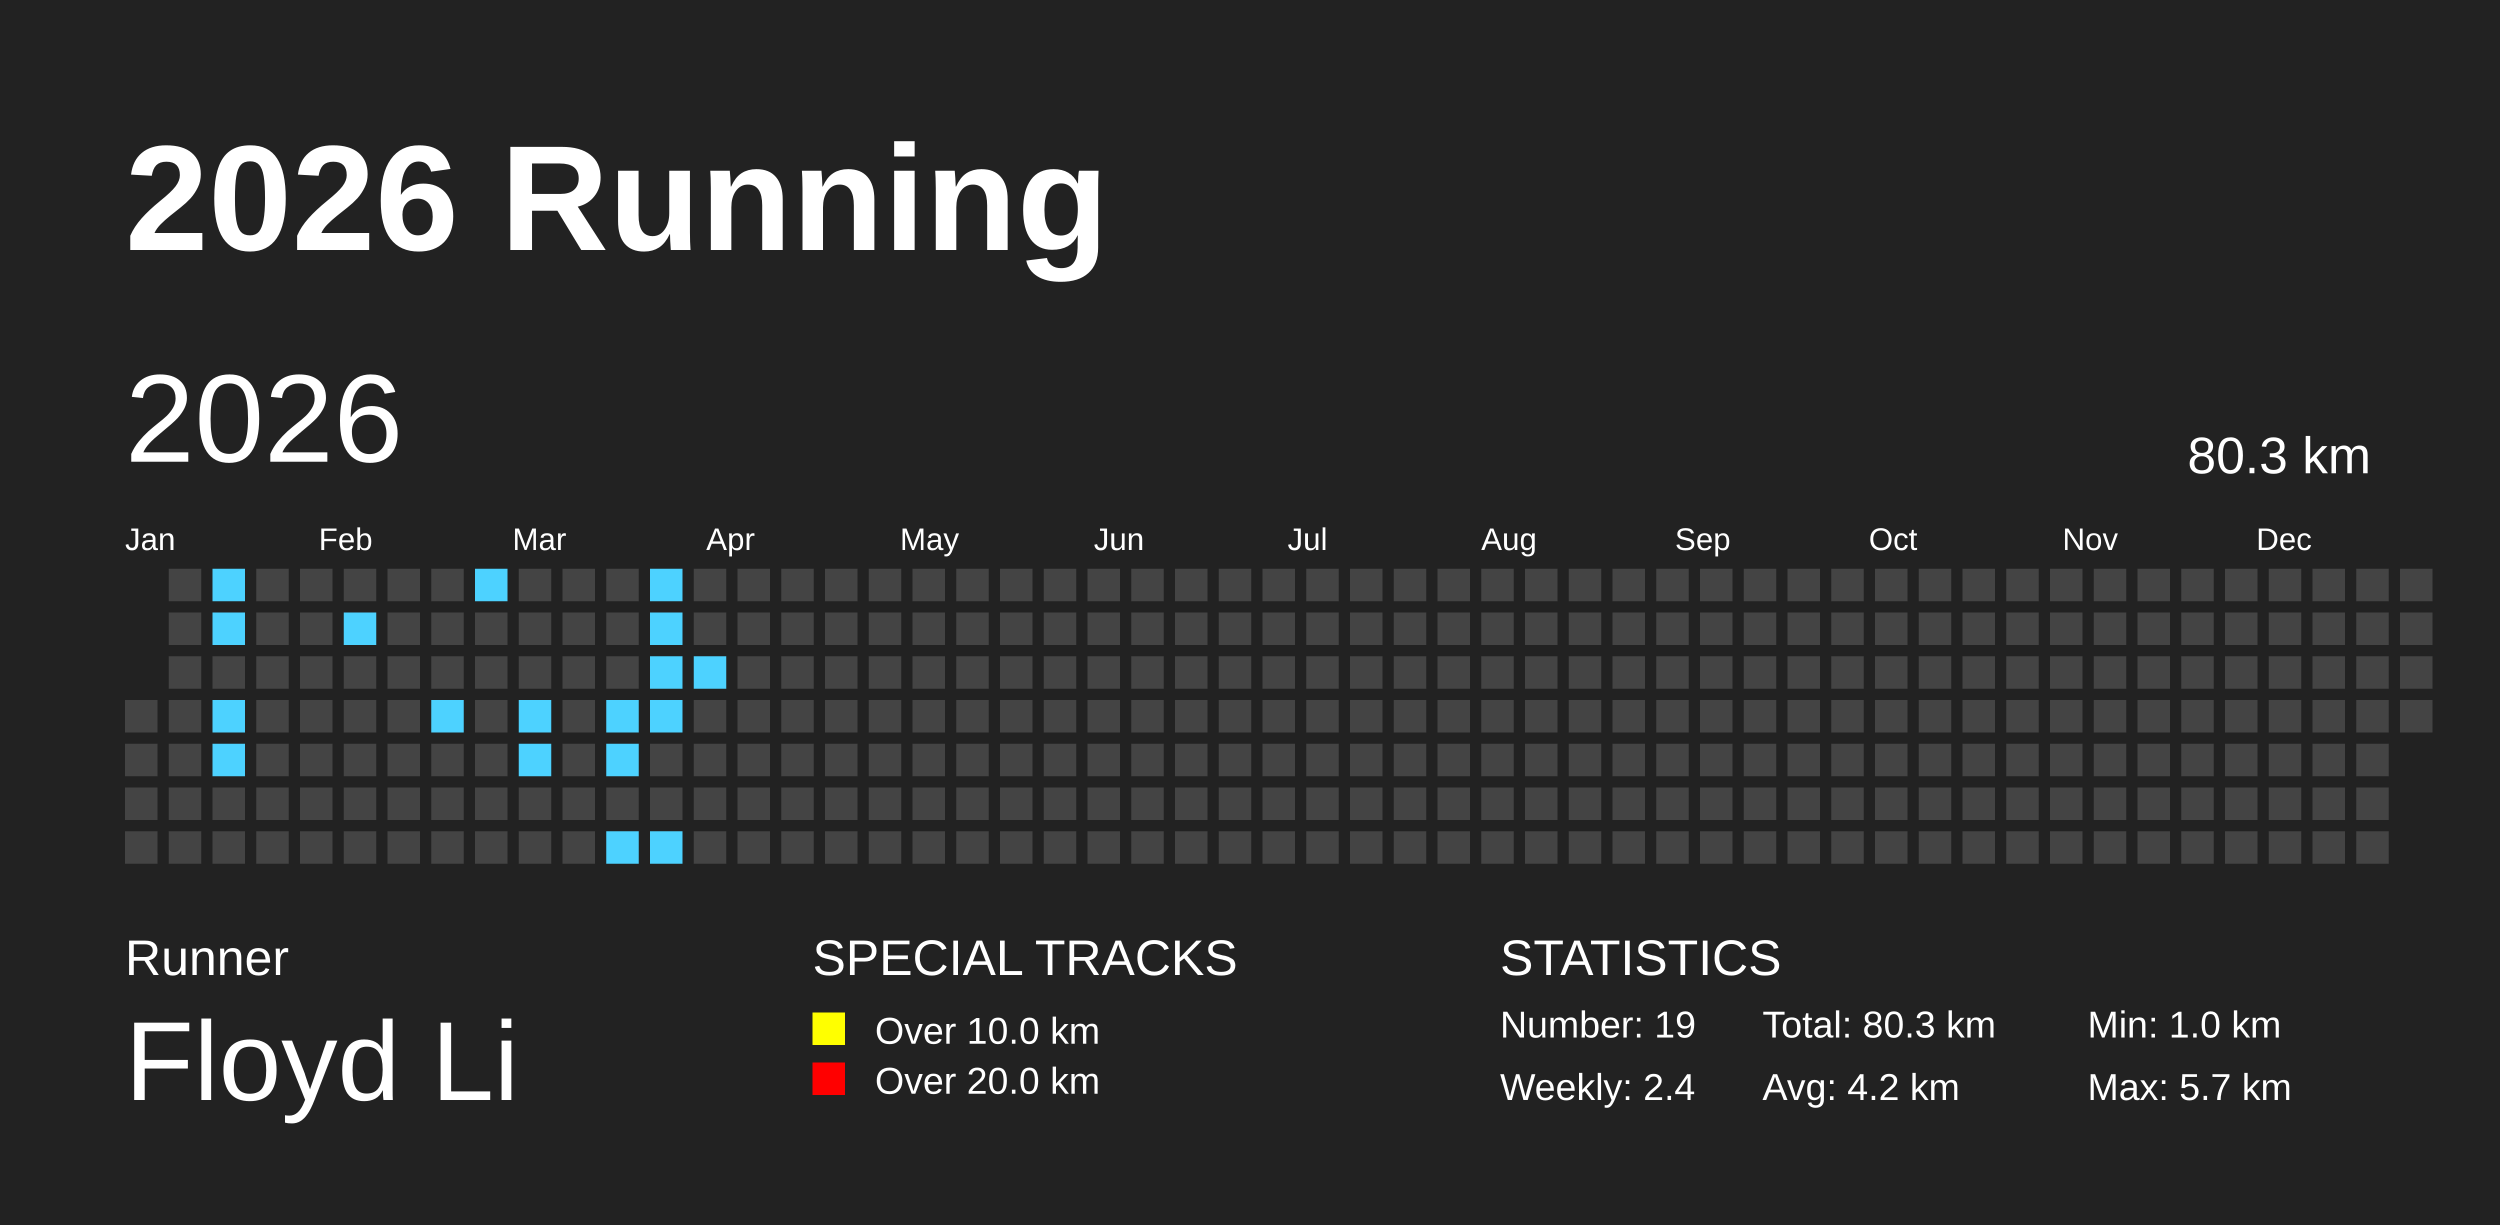
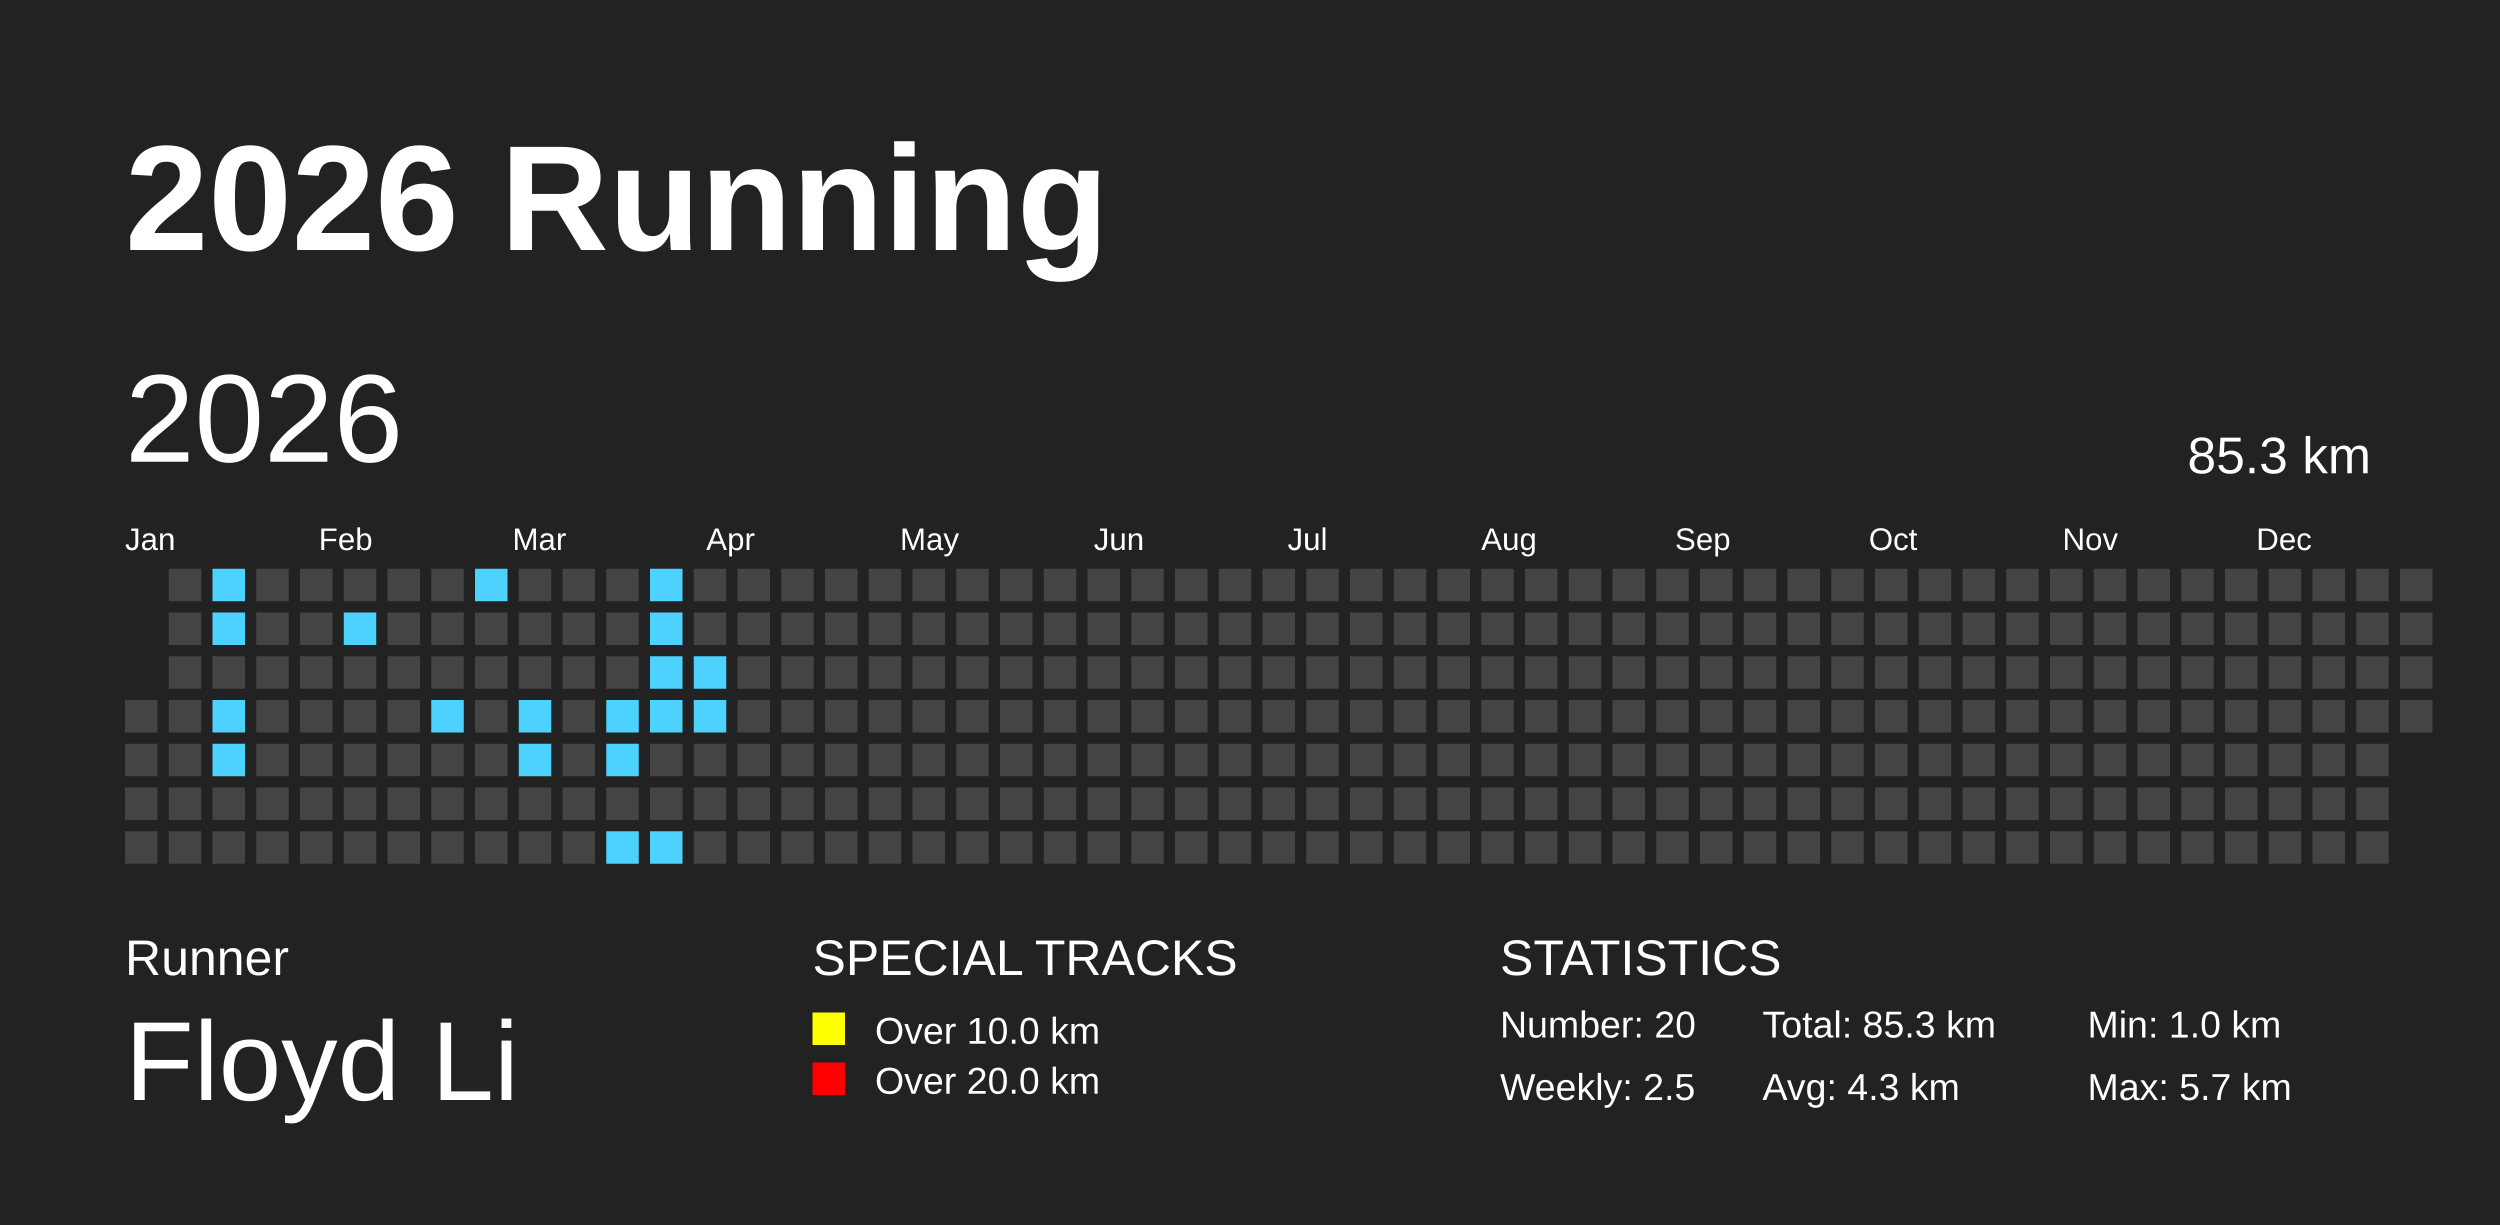
<svg xmlns="http://www.w3.org/2000/svg" baseProfile="full" height="98mm" version="1.1" viewBox="0,0,200,98" width="200mm">
  <defs />
  <rect fill="#222222" height="98" width="200" x="0" y="0" />
  <text fill="#FFFFFF" style="font-size:12px; font-family:Arial; font-weight:bold;" x="10" y="20">2026 Running</text>
  <text fill="#FFFFFF" style="font-size:4px; font-family:Arial" x="10" y="78">Runner</text>
  <text fill="#FFFFFF" style="font-size:9px; font-family:Arial" x="10" y="88">Floyd Li</text>
  <text fill="#FFFFFF" style="font-size:4px; font-family:Arial" x="65" y="78">SPECIAL TRACKS</text>
  <rect fill="yellow" height="2.6" width="2.6" x="65" y="81" />
  <text fill="#FFFFFF" style="font-size:3px; font-family:Arial" x="70" y="83.5">Over 10.0 km</text>
  <rect fill="red" height="2.6" width="2.6" x="65" y="85" />
  <text fill="#FFFFFF" style="font-size:3px; font-family:Arial" x="70" y="87.5">Over 20.0 km</text>
  <text fill="#FFFFFF" style="font-size:4px; font-family:Arial" x="120" y="78">STATISTICS</text>
-   <text fill="#FFFFFF" style="font-size:3px; font-family:Arial" x="120" y="83">Number: 19</text>
-   <text fill="#FFFFFF" style="font-size:3px; font-family:Arial" x="120" y="88">Weekly: 2.4</text>
-   <text fill="#FFFFFF" style="font-size:3px; font-family:Arial" x="141" y="83">Total: 80.3 km</text>
-   <text fill="#FFFFFF" style="font-size:3px; font-family:Arial" x="141" y="88">Avg: 4.2 km</text>
+   <text fill="#FFFFFF" style="font-size:3px; font-family:Arial" x="120" y="83">Number: 20</text>
+   <text fill="#FFFFFF" style="font-size:3px; font-family:Arial" x="120" y="88">Weekly: 2.5</text>
+   <text fill="#FFFFFF" style="font-size:3px; font-family:Arial" x="141" y="83">Total: 85.3 km</text>
+   <text fill="#FFFFFF" style="font-size:3px; font-family:Arial" x="141" y="88">Avg: 4.3 km</text>
  <text fill="#FFFFFF" style="font-size:3px; font-family:Arial" x="167" y="83">Min: 1.0 km</text>
  <text fill="#FFFFFF" style="font-size:3px; font-family:Arial" x="167" y="88">Max: 5.7 km</text>
  <text dominant-baseline="hanging" fill="#FFFFFF" style="font-size:10.0px; font-family:Arial;" x="10" y="30">2026</text>
-   <text dominant-baseline="hanging" fill="#FFFFFF" style="font-size:4.125px; font-family:Arial;" x="175" y="35">80.3 km</text>
+   <text dominant-baseline="hanging" fill="#FFFFFF" style="font-size:4.125px; font-family:Arial;" x="175" y="35">85.3 km</text>
  <text fill="#FFFFFF" style="font-size:2.5px; font-family:Arial" x="10.0" y="44">Jan</text>
  <text fill="#FFFFFF" style="font-size:2.5px; font-family:Arial" x="25.5" y="44">Feb</text>
  <text fill="#FFFFFF" style="font-size:2.5px; font-family:Arial" x="41.0" y="44">Mar</text>
  <text fill="#FFFFFF" style="font-size:2.5px; font-family:Arial" x="56.5" y="44">Apr</text>
  <text fill="#FFFFFF" style="font-size:2.5px; font-family:Arial" x="72.0" y="44">May</text>
  <text fill="#FFFFFF" style="font-size:2.5px; font-family:Arial" x="87.5" y="44">Jun</text>
  <text fill="#FFFFFF" style="font-size:2.5px; font-family:Arial" x="103.0" y="44">Jul</text>
  <text fill="#FFFFFF" style="font-size:2.5px; font-family:Arial" x="118.5" y="44">Aug</text>
  <text fill="#FFFFFF" style="font-size:2.5px; font-family:Arial" x="134.0" y="44">Sep</text>
  <text fill="#FFFFFF" style="font-size:2.5px; font-family:Arial" x="149.5" y="44">Oct</text>
  <text fill="#FFFFFF" style="font-size:2.5px; font-family:Arial" x="165.0" y="44">Nov</text>
  <text fill="#FFFFFF" style="font-size:2.5px; font-family:Arial" x="180.5" y="44">Dec</text>
  <rect fill="#444444" height="2.6" width="2.6" x="10.0" y="56.0" />
  <rect fill="#444444" height="2.6" width="2.6" x="10.0" y="59.5" />
  <rect fill="#444444" height="2.6" width="2.6" x="10.0" y="63.0" />
  <rect fill="#444444" height="2.6" width="2.6" x="10.0" y="66.5" />
  <rect fill="#444444" height="2.6" width="2.6" x="13.5" y="45.5" />
  <rect fill="#444444" height="2.6" width="2.6" x="13.5" y="49.0" />
  <rect fill="#444444" height="2.6" width="2.6" x="13.5" y="52.5" />
  <rect fill="#444444" height="2.6" width="2.6" x="13.5" y="56.0" />
  <rect fill="#444444" height="2.6" width="2.6" x="13.5" y="59.5" />
  <rect fill="#444444" height="2.6" width="2.6" x="13.5" y="63.0" />
  <rect fill="#444444" height="2.6" width="2.6" x="13.5" y="66.5" />
  <rect fill="#4DD2FF" height="2.6" width="2.6" x="17.0" y="45.5" />
  <rect fill="#4DD2FF" height="2.6" width="2.6" x="17.0" y="49.0" />
  <rect fill="#444444" height="2.6" width="2.6" x="17.0" y="52.5" />
  <rect fill="#4DD2FF" height="2.6" width="2.6" x="17.0" y="56.0" />
  <rect fill="#4DD2FF" height="2.6" width="2.6" x="17.0" y="59.5" />
  <rect fill="#444444" height="2.6" width="2.6" x="17.0" y="63.0" />
  <rect fill="#444444" height="2.6" width="2.6" x="17.0" y="66.5" />
  <rect fill="#444444" height="2.6" width="2.6" x="20.5" y="45.5" />
  <rect fill="#444444" height="2.6" width="2.6" x="20.5" y="49.0" />
  <rect fill="#444444" height="2.6" width="2.6" x="20.5" y="52.5" />
  <rect fill="#444444" height="2.6" width="2.6" x="20.5" y="56.0" />
  <rect fill="#444444" height="2.6" width="2.6" x="20.5" y="59.5" />
  <rect fill="#444444" height="2.6" width="2.6" x="20.5" y="63.0" />
  <rect fill="#444444" height="2.6" width="2.6" x="20.5" y="66.5" />
  <rect fill="#444444" height="2.6" width="2.6" x="24.0" y="45.5" />
  <rect fill="#444444" height="2.6" width="2.6" x="24.0" y="49.0" />
  <rect fill="#444444" height="2.6" width="2.6" x="24.0" y="52.5" />
  <rect fill="#444444" height="2.6" width="2.6" x="24.0" y="56.0" />
  <rect fill="#444444" height="2.6" width="2.6" x="24.0" y="59.5" />
  <rect fill="#444444" height="2.6" width="2.6" x="24.0" y="63.0" />
  <rect fill="#444444" height="2.6" width="2.6" x="24.0" y="66.5" />
  <rect fill="#444444" height="2.6" width="2.6" x="27.5" y="45.5" />
  <rect fill="#4DD2FF" height="2.6" width="2.6" x="27.5" y="49.0" />
  <rect fill="#444444" height="2.6" width="2.6" x="27.5" y="52.5" />
  <rect fill="#444444" height="2.6" width="2.6" x="27.5" y="56.0" />
  <rect fill="#444444" height="2.6" width="2.6" x="27.5" y="59.5" />
  <rect fill="#444444" height="2.6" width="2.6" x="27.5" y="63.0" />
  <rect fill="#444444" height="2.6" width="2.6" x="27.5" y="66.5" />
  <rect fill="#444444" height="2.6" width="2.6" x="31.0" y="45.5" />
  <rect fill="#444444" height="2.6" width="2.6" x="31.0" y="49.0" />
  <rect fill="#444444" height="2.6" width="2.6" x="31.0" y="52.5" />
  <rect fill="#444444" height="2.6" width="2.6" x="31.0" y="56.0" />
  <rect fill="#444444" height="2.6" width="2.6" x="31.0" y="59.5" />
  <rect fill="#444444" height="2.6" width="2.6" x="31.0" y="63.0" />
  <rect fill="#444444" height="2.6" width="2.6" x="31.0" y="66.5" />
  <rect fill="#444444" height="2.6" width="2.6" x="34.5" y="45.5" />
  <rect fill="#444444" height="2.6" width="2.6" x="34.5" y="49.0" />
  <rect fill="#444444" height="2.6" width="2.6" x="34.5" y="52.5" />
  <rect fill="#4DD2FF" height="2.6" width="2.6" x="34.5" y="56.0" />
  <rect fill="#444444" height="2.6" width="2.6" x="34.5" y="59.5" />
  <rect fill="#444444" height="2.6" width="2.6" x="34.5" y="63.0" />
  <rect fill="#444444" height="2.6" width="2.6" x="34.5" y="66.5" />
  <rect fill="#4DD2FF" height="2.6" width="2.6" x="38.0" y="45.5" />
  <rect fill="#444444" height="2.6" width="2.6" x="38.0" y="49.0" />
  <rect fill="#444444" height="2.6" width="2.6" x="38.0" y="52.5" />
  <rect fill="#444444" height="2.6" width="2.6" x="38.0" y="56.0" />
  <rect fill="#444444" height="2.6" width="2.6" x="38.0" y="59.5" />
  <rect fill="#444444" height="2.6" width="2.6" x="38.0" y="63.0" />
  <rect fill="#444444" height="2.6" width="2.6" x="38.0" y="66.5" />
  <rect fill="#444444" height="2.6" width="2.6" x="41.5" y="45.5" />
  <rect fill="#444444" height="2.6" width="2.6" x="41.5" y="49.0" />
  <rect fill="#444444" height="2.6" width="2.6" x="41.5" y="52.5" />
  <rect fill="#4DD2FF" height="2.6" width="2.6" x="41.5" y="56.0" />
  <rect fill="#4DD2FF" height="2.6" width="2.6" x="41.5" y="59.5" />
  <rect fill="#444444" height="2.6" width="2.6" x="41.5" y="63.0" />
  <rect fill="#444444" height="2.6" width="2.6" x="41.5" y="66.5" />
  <rect fill="#444444" height="2.6" width="2.6" x="45.0" y="45.5" />
  <rect fill="#444444" height="2.6" width="2.6" x="45.0" y="49.0" />
  <rect fill="#444444" height="2.6" width="2.6" x="45.0" y="52.5" />
  <rect fill="#444444" height="2.6" width="2.6" x="45.0" y="56.0" />
  <rect fill="#444444" height="2.6" width="2.6" x="45.0" y="59.5" />
  <rect fill="#444444" height="2.6" width="2.6" x="45.0" y="63.0" />
  <rect fill="#444444" height="2.6" width="2.6" x="45.0" y="66.5" />
  <rect fill="#444444" height="2.6" width="2.6" x="48.5" y="45.5" />
  <rect fill="#444444" height="2.6" width="2.6" x="48.5" y="49.0" />
  <rect fill="#444444" height="2.6" width="2.6" x="48.5" y="52.5" />
  <rect fill="#4DD2FF" height="2.6" width="2.6" x="48.5" y="56.0" />
  <rect fill="#4DD2FF" height="2.6" width="2.6" x="48.5" y="59.5" />
  <rect fill="#444444" height="2.6" width="2.6" x="48.5" y="63.0" />
  <rect fill="#4DD2FF" height="2.6" width="2.6" x="48.5" y="66.5" />
  <rect fill="#4DD2FF" height="2.6" width="2.6" x="52.0" y="45.5" />
  <rect fill="#4DD2FF" height="2.6" width="2.6" x="52.0" y="49.0" />
  <rect fill="#4DD2FF" height="2.6" width="2.6" x="52.0" y="52.5" />
  <rect fill="#4DD2FF" height="2.6" width="2.6" x="52.0" y="56.0" />
  <rect fill="#444444" height="2.6" width="2.6" x="52.0" y="59.5" />
  <rect fill="#444444" height="2.6" width="2.6" x="52.0" y="63.0" />
  <rect fill="#4DD2FF" height="2.6" width="2.6" x="52.0" y="66.5" />
  <rect fill="#444444" height="2.6" width="2.6" x="55.5" y="45.5" />
  <rect fill="#444444" height="2.6" width="2.6" x="55.5" y="49.0" />
  <rect fill="#4DD2FF" height="2.6" width="2.6" x="55.5" y="52.5" />
-   <rect fill="#444444" height="2.6" width="2.6" x="55.5" y="56.0" />
+   <rect fill="#4DD2FF" height="2.6" width="2.6" x="55.5" y="56.0" />
  <rect fill="#444444" height="2.6" width="2.6" x="55.5" y="59.5" />
  <rect fill="#444444" height="2.6" width="2.6" x="55.5" y="63.0" />
  <rect fill="#444444" height="2.6" width="2.6" x="55.5" y="66.5" />
  <rect fill="#444444" height="2.6" width="2.6" x="59.0" y="45.5" />
  <rect fill="#444444" height="2.6" width="2.6" x="59.0" y="49.0" />
  <rect fill="#444444" height="2.6" width="2.6" x="59.0" y="52.5" />
  <rect fill="#444444" height="2.6" width="2.6" x="59.0" y="56.0" />
  <rect fill="#444444" height="2.6" width="2.6" x="59.0" y="59.5" />
  <rect fill="#444444" height="2.6" width="2.6" x="59.0" y="63.0" />
  <rect fill="#444444" height="2.6" width="2.6" x="59.0" y="66.5" />
  <rect fill="#444444" height="2.6" width="2.6" x="62.5" y="45.5" />
  <rect fill="#444444" height="2.6" width="2.6" x="62.5" y="49.0" />
  <rect fill="#444444" height="2.6" width="2.6" x="62.5" y="52.5" />
  <rect fill="#444444" height="2.6" width="2.6" x="62.5" y="56.0" />
  <rect fill="#444444" height="2.6" width="2.6" x="62.5" y="59.5" />
  <rect fill="#444444" height="2.6" width="2.6" x="62.5" y="63.0" />
  <rect fill="#444444" height="2.6" width="2.6" x="62.5" y="66.5" />
  <rect fill="#444444" height="2.6" width="2.6" x="66.0" y="45.5" />
  <rect fill="#444444" height="2.6" width="2.6" x="66.0" y="49.0" />
  <rect fill="#444444" height="2.6" width="2.6" x="66.0" y="52.5" />
  <rect fill="#444444" height="2.6" width="2.6" x="66.0" y="56.0" />
  <rect fill="#444444" height="2.6" width="2.6" x="66.0" y="59.5" />
  <rect fill="#444444" height="2.6" width="2.6" x="66.0" y="63.0" />
  <rect fill="#444444" height="2.6" width="2.6" x="66.0" y="66.5" />
  <rect fill="#444444" height="2.6" width="2.6" x="69.5" y="45.5" />
  <rect fill="#444444" height="2.6" width="2.6" x="69.5" y="49.0" />
  <rect fill="#444444" height="2.6" width="2.6" x="69.5" y="52.5" />
  <rect fill="#444444" height="2.6" width="2.6" x="69.5" y="56.0" />
  <rect fill="#444444" height="2.6" width="2.6" x="69.5" y="59.5" />
  <rect fill="#444444" height="2.6" width="2.6" x="69.5" y="63.0" />
  <rect fill="#444444" height="2.6" width="2.6" x="69.5" y="66.5" />
  <rect fill="#444444" height="2.6" width="2.6" x="73.0" y="45.5" />
  <rect fill="#444444" height="2.6" width="2.6" x="73.0" y="49.0" />
  <rect fill="#444444" height="2.6" width="2.6" x="73.0" y="52.5" />
  <rect fill="#444444" height="2.6" width="2.6" x="73.0" y="56.0" />
  <rect fill="#444444" height="2.6" width="2.6" x="73.0" y="59.5" />
  <rect fill="#444444" height="2.6" width="2.6" x="73.0" y="63.0" />
  <rect fill="#444444" height="2.6" width="2.6" x="73.0" y="66.5" />
  <rect fill="#444444" height="2.6" width="2.6" x="76.5" y="45.5" />
  <rect fill="#444444" height="2.6" width="2.6" x="76.5" y="49.0" />
  <rect fill="#444444" height="2.6" width="2.6" x="76.5" y="52.5" />
  <rect fill="#444444" height="2.6" width="2.6" x="76.5" y="56.0" />
  <rect fill="#444444" height="2.6" width="2.6" x="76.5" y="59.5" />
  <rect fill="#444444" height="2.6" width="2.6" x="76.5" y="63.0" />
  <rect fill="#444444" height="2.6" width="2.6" x="76.5" y="66.5" />
  <rect fill="#444444" height="2.6" width="2.6" x="80.0" y="45.5" />
  <rect fill="#444444" height="2.6" width="2.6" x="80.0" y="49.0" />
  <rect fill="#444444" height="2.6" width="2.6" x="80.0" y="52.5" />
  <rect fill="#444444" height="2.6" width="2.6" x="80.0" y="56.0" />
  <rect fill="#444444" height="2.6" width="2.6" x="80.0" y="59.5" />
  <rect fill="#444444" height="2.6" width="2.6" x="80.0" y="63.0" />
  <rect fill="#444444" height="2.6" width="2.6" x="80.0" y="66.5" />
  <rect fill="#444444" height="2.6" width="2.6" x="83.5" y="45.5" />
  <rect fill="#444444" height="2.6" width="2.6" x="83.5" y="49.0" />
  <rect fill="#444444" height="2.6" width="2.6" x="83.5" y="52.5" />
  <rect fill="#444444" height="2.6" width="2.6" x="83.5" y="56.0" />
  <rect fill="#444444" height="2.6" width="2.6" x="83.5" y="59.5" />
  <rect fill="#444444" height="2.6" width="2.6" x="83.5" y="63.0" />
  <rect fill="#444444" height="2.6" width="2.6" x="83.5" y="66.5" />
  <rect fill="#444444" height="2.6" width="2.6" x="87.0" y="45.5" />
  <rect fill="#444444" height="2.6" width="2.6" x="87.0" y="49.0" />
  <rect fill="#444444" height="2.6" width="2.6" x="87.0" y="52.5" />
  <rect fill="#444444" height="2.6" width="2.6" x="87.0" y="56.0" />
  <rect fill="#444444" height="2.6" width="2.6" x="87.0" y="59.5" />
  <rect fill="#444444" height="2.6" width="2.6" x="87.0" y="63.0" />
  <rect fill="#444444" height="2.6" width="2.6" x="87.0" y="66.5" />
  <rect fill="#444444" height="2.6" width="2.6" x="90.5" y="45.5" />
  <rect fill="#444444" height="2.6" width="2.6" x="90.5" y="49.0" />
  <rect fill="#444444" height="2.6" width="2.6" x="90.5" y="52.5" />
  <rect fill="#444444" height="2.6" width="2.6" x="90.5" y="56.0" />
  <rect fill="#444444" height="2.6" width="2.6" x="90.5" y="59.5" />
  <rect fill="#444444" height="2.6" width="2.6" x="90.5" y="63.0" />
  <rect fill="#444444" height="2.6" width="2.6" x="90.5" y="66.5" />
  <rect fill="#444444" height="2.6" width="2.6" x="94.0" y="45.5" />
  <rect fill="#444444" height="2.6" width="2.6" x="94.0" y="49.0" />
  <rect fill="#444444" height="2.6" width="2.6" x="94.0" y="52.5" />
  <rect fill="#444444" height="2.6" width="2.6" x="94.0" y="56.0" />
  <rect fill="#444444" height="2.6" width="2.6" x="94.0" y="59.5" />
  <rect fill="#444444" height="2.6" width="2.6" x="94.0" y="63.0" />
  <rect fill="#444444" height="2.6" width="2.6" x="94.0" y="66.5" />
  <rect fill="#444444" height="2.6" width="2.6" x="97.5" y="45.5" />
  <rect fill="#444444" height="2.6" width="2.6" x="97.5" y="49.0" />
  <rect fill="#444444" height="2.6" width="2.6" x="97.5" y="52.5" />
  <rect fill="#444444" height="2.6" width="2.6" x="97.5" y="56.0" />
  <rect fill="#444444" height="2.6" width="2.6" x="97.5" y="59.5" />
  <rect fill="#444444" height="2.6" width="2.6" x="97.5" y="63.0" />
  <rect fill="#444444" height="2.6" width="2.6" x="97.5" y="66.5" />
  <rect fill="#444444" height="2.6" width="2.6" x="101.0" y="45.5" />
  <rect fill="#444444" height="2.6" width="2.6" x="101.0" y="49.0" />
  <rect fill="#444444" height="2.6" width="2.6" x="101.0" y="52.5" />
  <rect fill="#444444" height="2.6" width="2.6" x="101.0" y="56.0" />
  <rect fill="#444444" height="2.6" width="2.6" x="101.0" y="59.5" />
  <rect fill="#444444" height="2.6" width="2.6" x="101.0" y="63.0" />
  <rect fill="#444444" height="2.6" width="2.6" x="101.0" y="66.5" />
  <rect fill="#444444" height="2.6" width="2.6" x="104.5" y="45.5" />
  <rect fill="#444444" height="2.6" width="2.6" x="104.5" y="49.0" />
  <rect fill="#444444" height="2.6" width="2.6" x="104.5" y="52.5" />
  <rect fill="#444444" height="2.6" width="2.6" x="104.5" y="56.0" />
  <rect fill="#444444" height="2.6" width="2.6" x="104.5" y="59.5" />
  <rect fill="#444444" height="2.6" width="2.6" x="104.5" y="63.0" />
  <rect fill="#444444" height="2.6" width="2.6" x="104.5" y="66.5" />
  <rect fill="#444444" height="2.6" width="2.6" x="108.0" y="45.5" />
  <rect fill="#444444" height="2.6" width="2.6" x="108.0" y="49.0" />
  <rect fill="#444444" height="2.6" width="2.6" x="108.0" y="52.5" />
  <rect fill="#444444" height="2.6" width="2.6" x="108.0" y="56.0" />
  <rect fill="#444444" height="2.6" width="2.6" x="108.0" y="59.5" />
  <rect fill="#444444" height="2.6" width="2.6" x="108.0" y="63.0" />
  <rect fill="#444444" height="2.6" width="2.6" x="108.0" y="66.5" />
  <rect fill="#444444" height="2.6" width="2.6" x="111.5" y="45.5" />
  <rect fill="#444444" height="2.6" width="2.6" x="111.5" y="49.0" />
  <rect fill="#444444" height="2.6" width="2.6" x="111.5" y="52.5" />
  <rect fill="#444444" height="2.6" width="2.6" x="111.5" y="56.0" />
  <rect fill="#444444" height="2.6" width="2.6" x="111.5" y="59.5" />
  <rect fill="#444444" height="2.6" width="2.6" x="111.5" y="63.0" />
  <rect fill="#444444" height="2.6" width="2.6" x="111.5" y="66.5" />
  <rect fill="#444444" height="2.6" width="2.6" x="115.0" y="45.5" />
  <rect fill="#444444" height="2.6" width="2.6" x="115.0" y="49.0" />
  <rect fill="#444444" height="2.6" width="2.6" x="115.0" y="52.5" />
  <rect fill="#444444" height="2.6" width="2.6" x="115.0" y="56.0" />
  <rect fill="#444444" height="2.6" width="2.6" x="115.0" y="59.5" />
  <rect fill="#444444" height="2.6" width="2.6" x="115.0" y="63.0" />
  <rect fill="#444444" height="2.6" width="2.6" x="115.0" y="66.5" />
  <rect fill="#444444" height="2.6" width="2.6" x="118.5" y="45.5" />
  <rect fill="#444444" height="2.6" width="2.6" x="118.5" y="49.0" />
  <rect fill="#444444" height="2.6" width="2.6" x="118.5" y="52.5" />
  <rect fill="#444444" height="2.6" width="2.6" x="118.5" y="56.0" />
  <rect fill="#444444" height="2.6" width="2.6" x="118.5" y="59.5" />
  <rect fill="#444444" height="2.6" width="2.6" x="118.5" y="63.0" />
  <rect fill="#444444" height="2.6" width="2.6" x="118.5" y="66.5" />
  <rect fill="#444444" height="2.6" width="2.6" x="122.0" y="45.5" />
  <rect fill="#444444" height="2.6" width="2.6" x="122.0" y="49.0" />
  <rect fill="#444444" height="2.6" width="2.6" x="122.0" y="52.5" />
  <rect fill="#444444" height="2.6" width="2.6" x="122.0" y="56.0" />
  <rect fill="#444444" height="2.6" width="2.6" x="122.0" y="59.5" />
  <rect fill="#444444" height="2.6" width="2.6" x="122.0" y="63.0" />
  <rect fill="#444444" height="2.6" width="2.6" x="122.0" y="66.5" />
  <rect fill="#444444" height="2.6" width="2.6" x="125.5" y="45.5" />
  <rect fill="#444444" height="2.6" width="2.6" x="125.5" y="49.0" />
  <rect fill="#444444" height="2.6" width="2.6" x="125.5" y="52.5" />
  <rect fill="#444444" height="2.6" width="2.6" x="125.5" y="56.0" />
  <rect fill="#444444" height="2.6" width="2.6" x="125.5" y="59.5" />
  <rect fill="#444444" height="2.6" width="2.6" x="125.5" y="63.0" />
  <rect fill="#444444" height="2.6" width="2.6" x="125.5" y="66.5" />
  <rect fill="#444444" height="2.6" width="2.6" x="129.0" y="45.5" />
  <rect fill="#444444" height="2.6" width="2.6" x="129.0" y="49.0" />
  <rect fill="#444444" height="2.6" width="2.6" x="129.0" y="52.5" />
  <rect fill="#444444" height="2.6" width="2.6" x="129.0" y="56.0" />
  <rect fill="#444444" height="2.6" width="2.6" x="129.0" y="59.5" />
  <rect fill="#444444" height="2.6" width="2.6" x="129.0" y="63.0" />
  <rect fill="#444444" height="2.6" width="2.6" x="129.0" y="66.5" />
  <rect fill="#444444" height="2.6" width="2.6" x="132.5" y="45.5" />
  <rect fill="#444444" height="2.6" width="2.6" x="132.5" y="49.0" />
  <rect fill="#444444" height="2.6" width="2.6" x="132.5" y="52.5" />
  <rect fill="#444444" height="2.6" width="2.6" x="132.5" y="56.0" />
  <rect fill="#444444" height="2.6" width="2.6" x="132.5" y="59.5" />
  <rect fill="#444444" height="2.6" width="2.6" x="132.5" y="63.0" />
  <rect fill="#444444" height="2.6" width="2.6" x="132.5" y="66.5" />
  <rect fill="#444444" height="2.6" width="2.6" x="136.0" y="45.5" />
  <rect fill="#444444" height="2.6" width="2.6" x="136.0" y="49.0" />
  <rect fill="#444444" height="2.6" width="2.6" x="136.0" y="52.5" />
  <rect fill="#444444" height="2.6" width="2.6" x="136.0" y="56.0" />
  <rect fill="#444444" height="2.6" width="2.6" x="136.0" y="59.5" />
  <rect fill="#444444" height="2.6" width="2.6" x="136.0" y="63.0" />
  <rect fill="#444444" height="2.6" width="2.6" x="136.0" y="66.5" />
  <rect fill="#444444" height="2.6" width="2.6" x="139.5" y="45.5" />
  <rect fill="#444444" height="2.6" width="2.6" x="139.5" y="49.0" />
  <rect fill="#444444" height="2.6" width="2.6" x="139.5" y="52.5" />
  <rect fill="#444444" height="2.6" width="2.6" x="139.5" y="56.0" />
  <rect fill="#444444" height="2.6" width="2.6" x="139.5" y="59.5" />
  <rect fill="#444444" height="2.6" width="2.6" x="139.5" y="63.0" />
  <rect fill="#444444" height="2.6" width="2.6" x="139.5" y="66.5" />
  <rect fill="#444444" height="2.6" width="2.6" x="143.0" y="45.5" />
  <rect fill="#444444" height="2.6" width="2.6" x="143.0" y="49.0" />
  <rect fill="#444444" height="2.6" width="2.6" x="143.0" y="52.5" />
  <rect fill="#444444" height="2.6" width="2.6" x="143.0" y="56.0" />
  <rect fill="#444444" height="2.6" width="2.6" x="143.0" y="59.5" />
  <rect fill="#444444" height="2.6" width="2.6" x="143.0" y="63.0" />
  <rect fill="#444444" height="2.6" width="2.6" x="143.0" y="66.5" />
  <rect fill="#444444" height="2.6" width="2.6" x="146.5" y="45.5" />
  <rect fill="#444444" height="2.6" width="2.6" x="146.5" y="49.0" />
  <rect fill="#444444" height="2.6" width="2.6" x="146.5" y="52.5" />
  <rect fill="#444444" height="2.6" width="2.6" x="146.5" y="56.0" />
  <rect fill="#444444" height="2.6" width="2.6" x="146.5" y="59.5" />
  <rect fill="#444444" height="2.6" width="2.6" x="146.5" y="63.0" />
  <rect fill="#444444" height="2.6" width="2.6" x="146.5" y="66.5" />
  <rect fill="#444444" height="2.6" width="2.6" x="150.0" y="45.5" />
  <rect fill="#444444" height="2.6" width="2.6" x="150.0" y="49.0" />
  <rect fill="#444444" height="2.6" width="2.6" x="150.0" y="52.5" />
  <rect fill="#444444" height="2.6" width="2.6" x="150.0" y="56.0" />
  <rect fill="#444444" height="2.6" width="2.6" x="150.0" y="59.5" />
  <rect fill="#444444" height="2.6" width="2.6" x="150.0" y="63.0" />
  <rect fill="#444444" height="2.6" width="2.6" x="150.0" y="66.5" />
  <rect fill="#444444" height="2.6" width="2.6" x="153.5" y="45.5" />
  <rect fill="#444444" height="2.6" width="2.6" x="153.5" y="49.0" />
  <rect fill="#444444" height="2.6" width="2.6" x="153.5" y="52.5" />
  <rect fill="#444444" height="2.6" width="2.6" x="153.5" y="56.0" />
  <rect fill="#444444" height="2.6" width="2.6" x="153.5" y="59.5" />
  <rect fill="#444444" height="2.6" width="2.6" x="153.5" y="63.0" />
  <rect fill="#444444" height="2.6" width="2.6" x="153.5" y="66.5" />
  <rect fill="#444444" height="2.6" width="2.6" x="157.0" y="45.5" />
  <rect fill="#444444" height="2.6" width="2.6" x="157.0" y="49.0" />
  <rect fill="#444444" height="2.6" width="2.6" x="157.0" y="52.5" />
  <rect fill="#444444" height="2.6" width="2.6" x="157.0" y="56.0" />
  <rect fill="#444444" height="2.6" width="2.6" x="157.0" y="59.5" />
  <rect fill="#444444" height="2.6" width="2.6" x="157.0" y="63.0" />
  <rect fill="#444444" height="2.6" width="2.6" x="157.0" y="66.5" />
  <rect fill="#444444" height="2.6" width="2.6" x="160.5" y="45.5" />
  <rect fill="#444444" height="2.6" width="2.6" x="160.5" y="49.0" />
  <rect fill="#444444" height="2.6" width="2.6" x="160.5" y="52.5" />
  <rect fill="#444444" height="2.6" width="2.6" x="160.5" y="56.0" />
  <rect fill="#444444" height="2.6" width="2.6" x="160.5" y="59.5" />
  <rect fill="#444444" height="2.6" width="2.6" x="160.5" y="63.0" />
  <rect fill="#444444" height="2.6" width="2.6" x="160.5" y="66.5" />
  <rect fill="#444444" height="2.6" width="2.6" x="164.0" y="45.5" />
  <rect fill="#444444" height="2.6" width="2.6" x="164.0" y="49.0" />
  <rect fill="#444444" height="2.6" width="2.6" x="164.0" y="52.5" />
  <rect fill="#444444" height="2.6" width="2.6" x="164.0" y="56.0" />
  <rect fill="#444444" height="2.6" width="2.6" x="164.0" y="59.5" />
  <rect fill="#444444" height="2.6" width="2.6" x="164.0" y="63.0" />
  <rect fill="#444444" height="2.6" width="2.6" x="164.0" y="66.5" />
  <rect fill="#444444" height="2.6" width="2.6" x="167.5" y="45.5" />
  <rect fill="#444444" height="2.6" width="2.6" x="167.5" y="49.0" />
  <rect fill="#444444" height="2.6" width="2.6" x="167.5" y="52.5" />
  <rect fill="#444444" height="2.6" width="2.6" x="167.5" y="56.0" />
  <rect fill="#444444" height="2.6" width="2.6" x="167.5" y="59.5" />
  <rect fill="#444444" height="2.6" width="2.6" x="167.5" y="63.0" />
  <rect fill="#444444" height="2.6" width="2.6" x="167.5" y="66.5" />
  <rect fill="#444444" height="2.6" width="2.6" x="171.0" y="45.5" />
  <rect fill="#444444" height="2.6" width="2.6" x="171.0" y="49.0" />
  <rect fill="#444444" height="2.6" width="2.6" x="171.0" y="52.5" />
  <rect fill="#444444" height="2.6" width="2.6" x="171.0" y="56.0" />
  <rect fill="#444444" height="2.6" width="2.6" x="171.0" y="59.5" />
  <rect fill="#444444" height="2.6" width="2.6" x="171.0" y="63.0" />
  <rect fill="#444444" height="2.6" width="2.6" x="171.0" y="66.5" />
  <rect fill="#444444" height="2.6" width="2.6" x="174.5" y="45.5" />
  <rect fill="#444444" height="2.6" width="2.6" x="174.5" y="49.0" />
  <rect fill="#444444" height="2.6" width="2.6" x="174.5" y="52.5" />
  <rect fill="#444444" height="2.6" width="2.6" x="174.5" y="56.0" />
  <rect fill="#444444" height="2.6" width="2.6" x="174.5" y="59.5" />
  <rect fill="#444444" height="2.6" width="2.6" x="174.5" y="63.0" />
  <rect fill="#444444" height="2.6" width="2.6" x="174.5" y="66.5" />
  <rect fill="#444444" height="2.6" width="2.6" x="178.0" y="45.5" />
  <rect fill="#444444" height="2.6" width="2.6" x="178.0" y="49.0" />
  <rect fill="#444444" height="2.6" width="2.6" x="178.0" y="52.5" />
  <rect fill="#444444" height="2.6" width="2.6" x="178.0" y="56.0" />
  <rect fill="#444444" height="2.6" width="2.6" x="178.0" y="59.5" />
  <rect fill="#444444" height="2.6" width="2.6" x="178.0" y="63.0" />
  <rect fill="#444444" height="2.6" width="2.6" x="178.0" y="66.5" />
  <rect fill="#444444" height="2.6" width="2.6" x="181.5" y="45.5" />
  <rect fill="#444444" height="2.6" width="2.6" x="181.5" y="49.0" />
  <rect fill="#444444" height="2.6" width="2.6" x="181.5" y="52.5" />
  <rect fill="#444444" height="2.6" width="2.6" x="181.5" y="56.0" />
  <rect fill="#444444" height="2.6" width="2.6" x="181.5" y="59.5" />
  <rect fill="#444444" height="2.6" width="2.6" x="181.5" y="63.0" />
  <rect fill="#444444" height="2.6" width="2.6" x="181.5" y="66.5" />
  <rect fill="#444444" height="2.6" width="2.6" x="185.0" y="45.5" />
  <rect fill="#444444" height="2.6" width="2.6" x="185.0" y="49.0" />
  <rect fill="#444444" height="2.6" width="2.6" x="185.0" y="52.5" />
  <rect fill="#444444" height="2.6" width="2.6" x="185.0" y="56.0" />
  <rect fill="#444444" height="2.6" width="2.6" x="185.0" y="59.5" />
  <rect fill="#444444" height="2.6" width="2.6" x="185.0" y="63.0" />
  <rect fill="#444444" height="2.6" width="2.6" x="185.0" y="66.5" />
  <rect fill="#444444" height="2.6" width="2.6" x="188.5" y="45.5" />
  <rect fill="#444444" height="2.6" width="2.6" x="188.5" y="49.0" />
  <rect fill="#444444" height="2.6" width="2.6" x="188.5" y="52.5" />
  <rect fill="#444444" height="2.6" width="2.6" x="188.5" y="56.0" />
  <rect fill="#444444" height="2.6" width="2.6" x="188.5" y="59.5" />
  <rect fill="#444444" height="2.6" width="2.6" x="188.5" y="63.0" />
  <rect fill="#444444" height="2.6" width="2.6" x="188.5" y="66.5" />
  <rect fill="#444444" height="2.6" width="2.6" x="192.0" y="45.5" />
  <rect fill="#444444" height="2.6" width="2.6" x="192.0" y="49.0" />
  <rect fill="#444444" height="2.6" width="2.6" x="192.0" y="52.5" />
  <rect fill="#444444" height="2.6" width="2.6" x="192.0" y="56.0" />
</svg>
